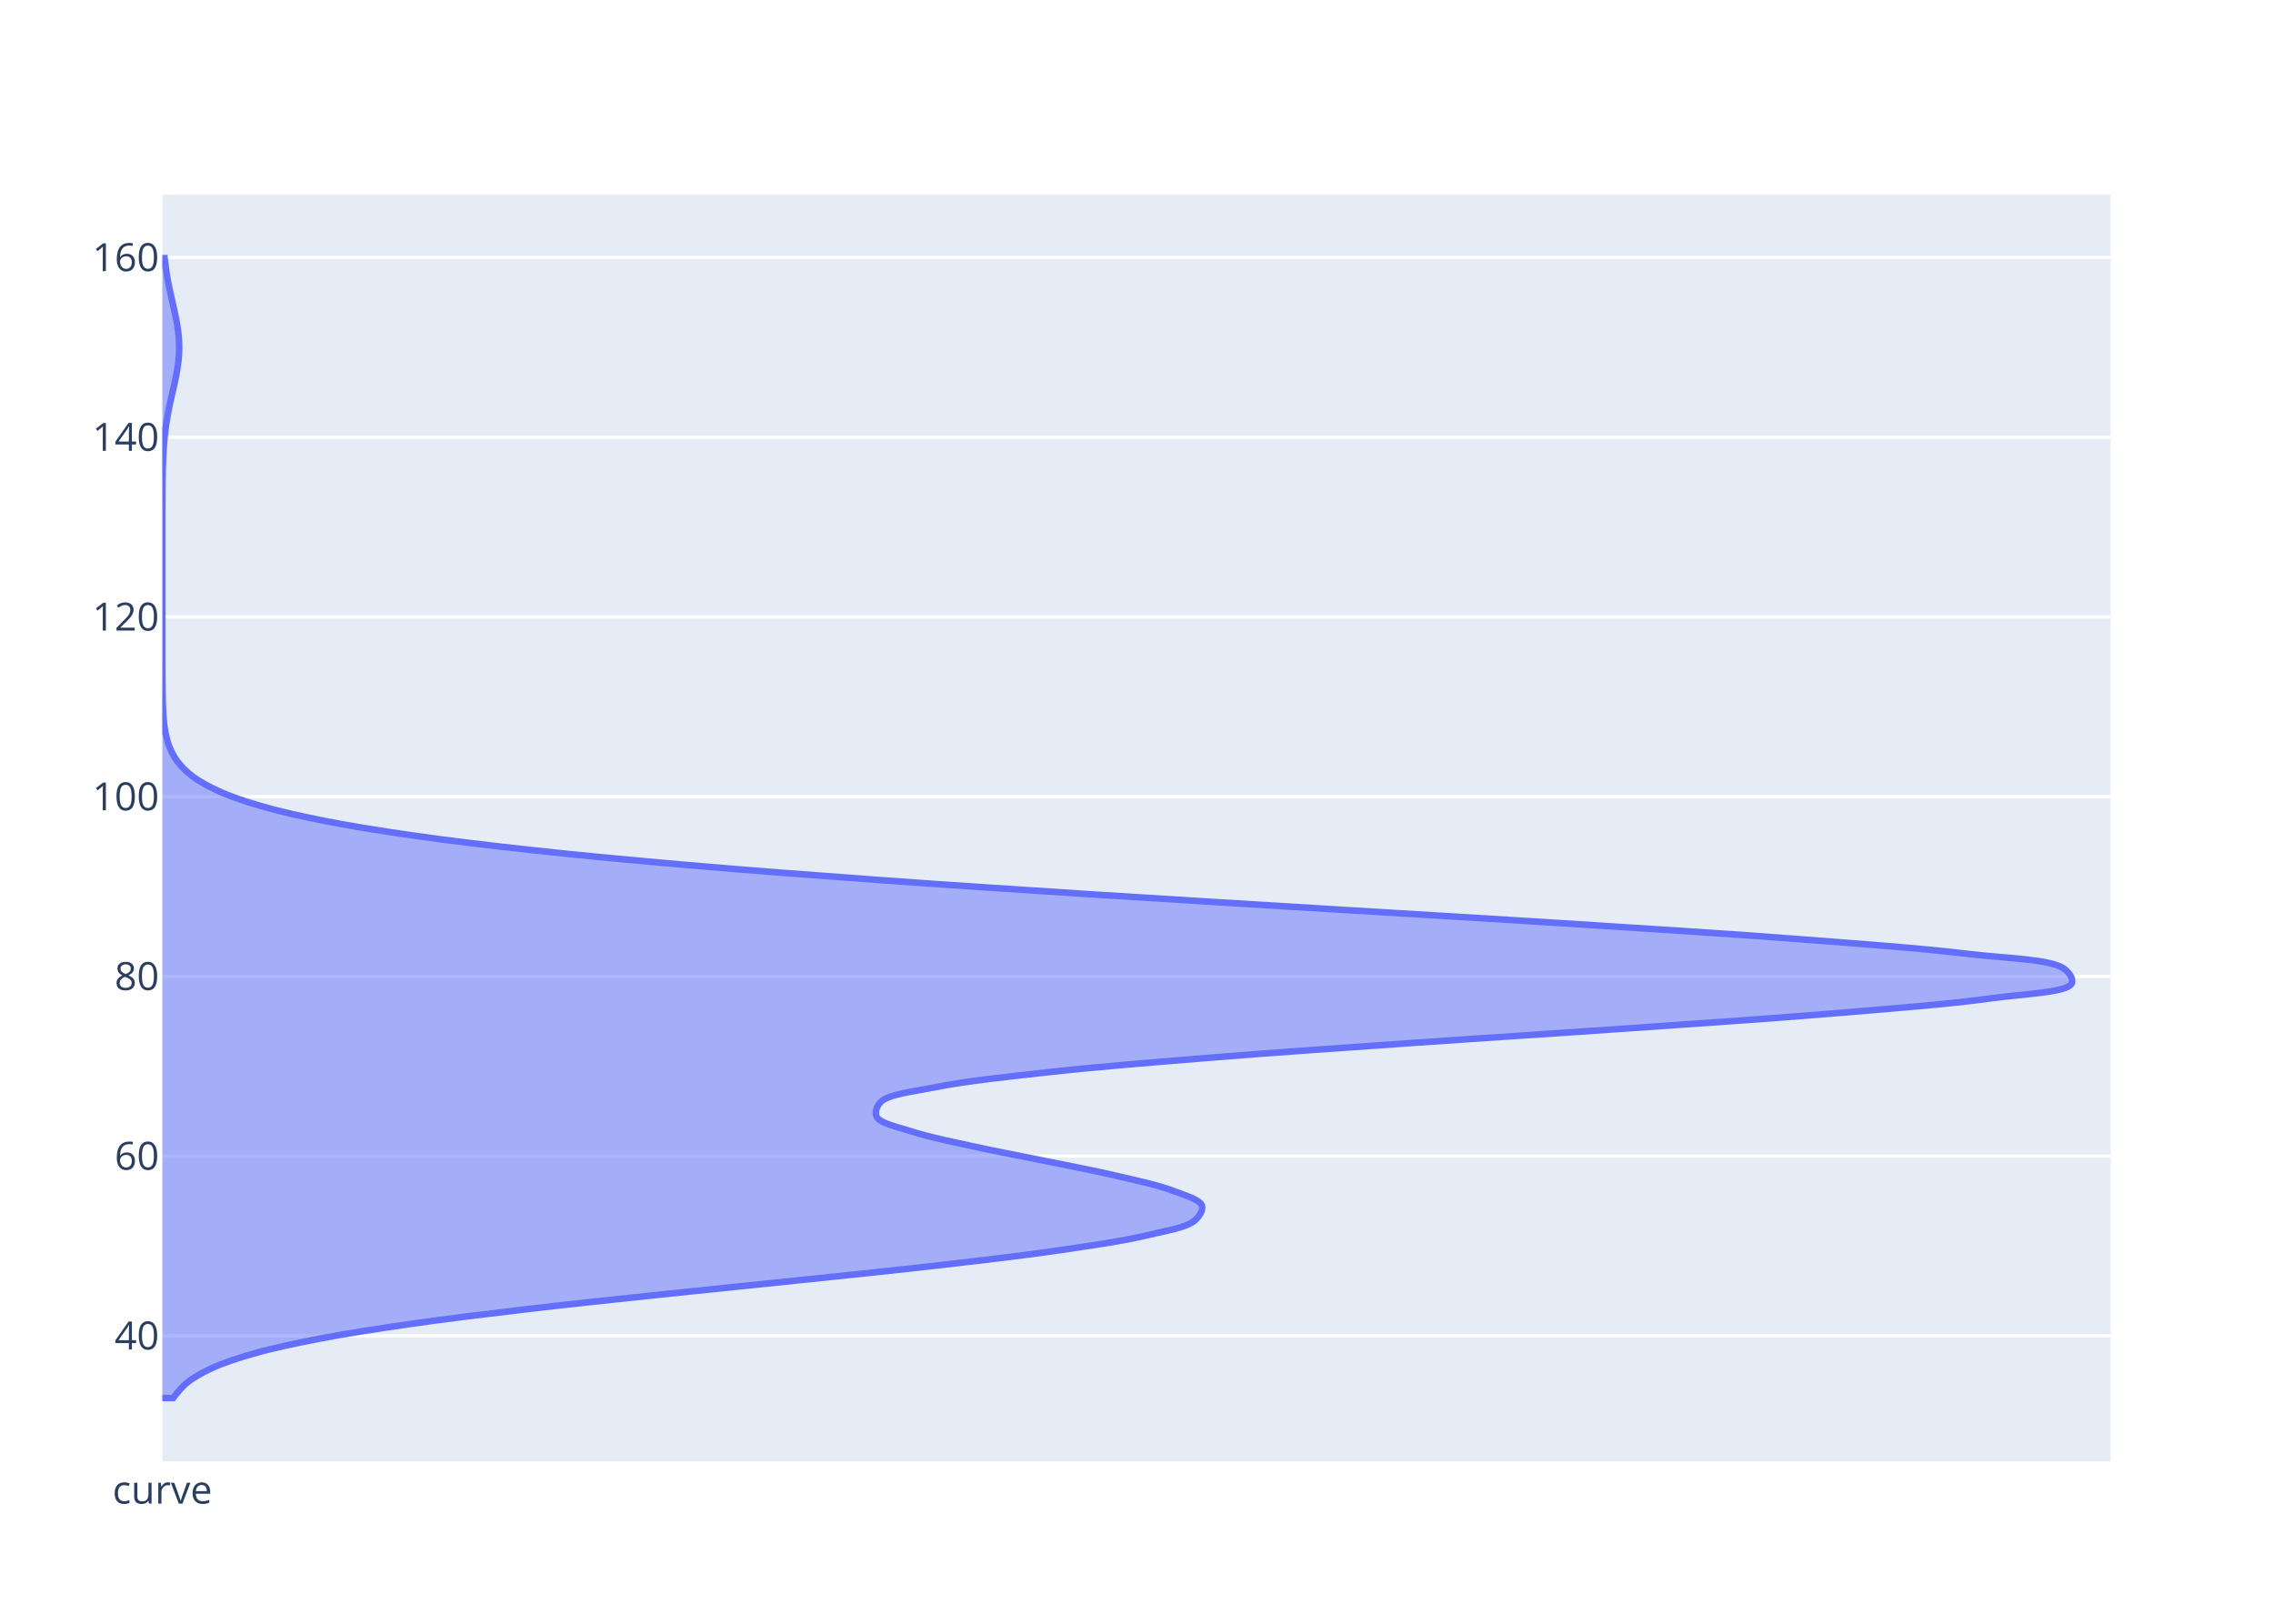
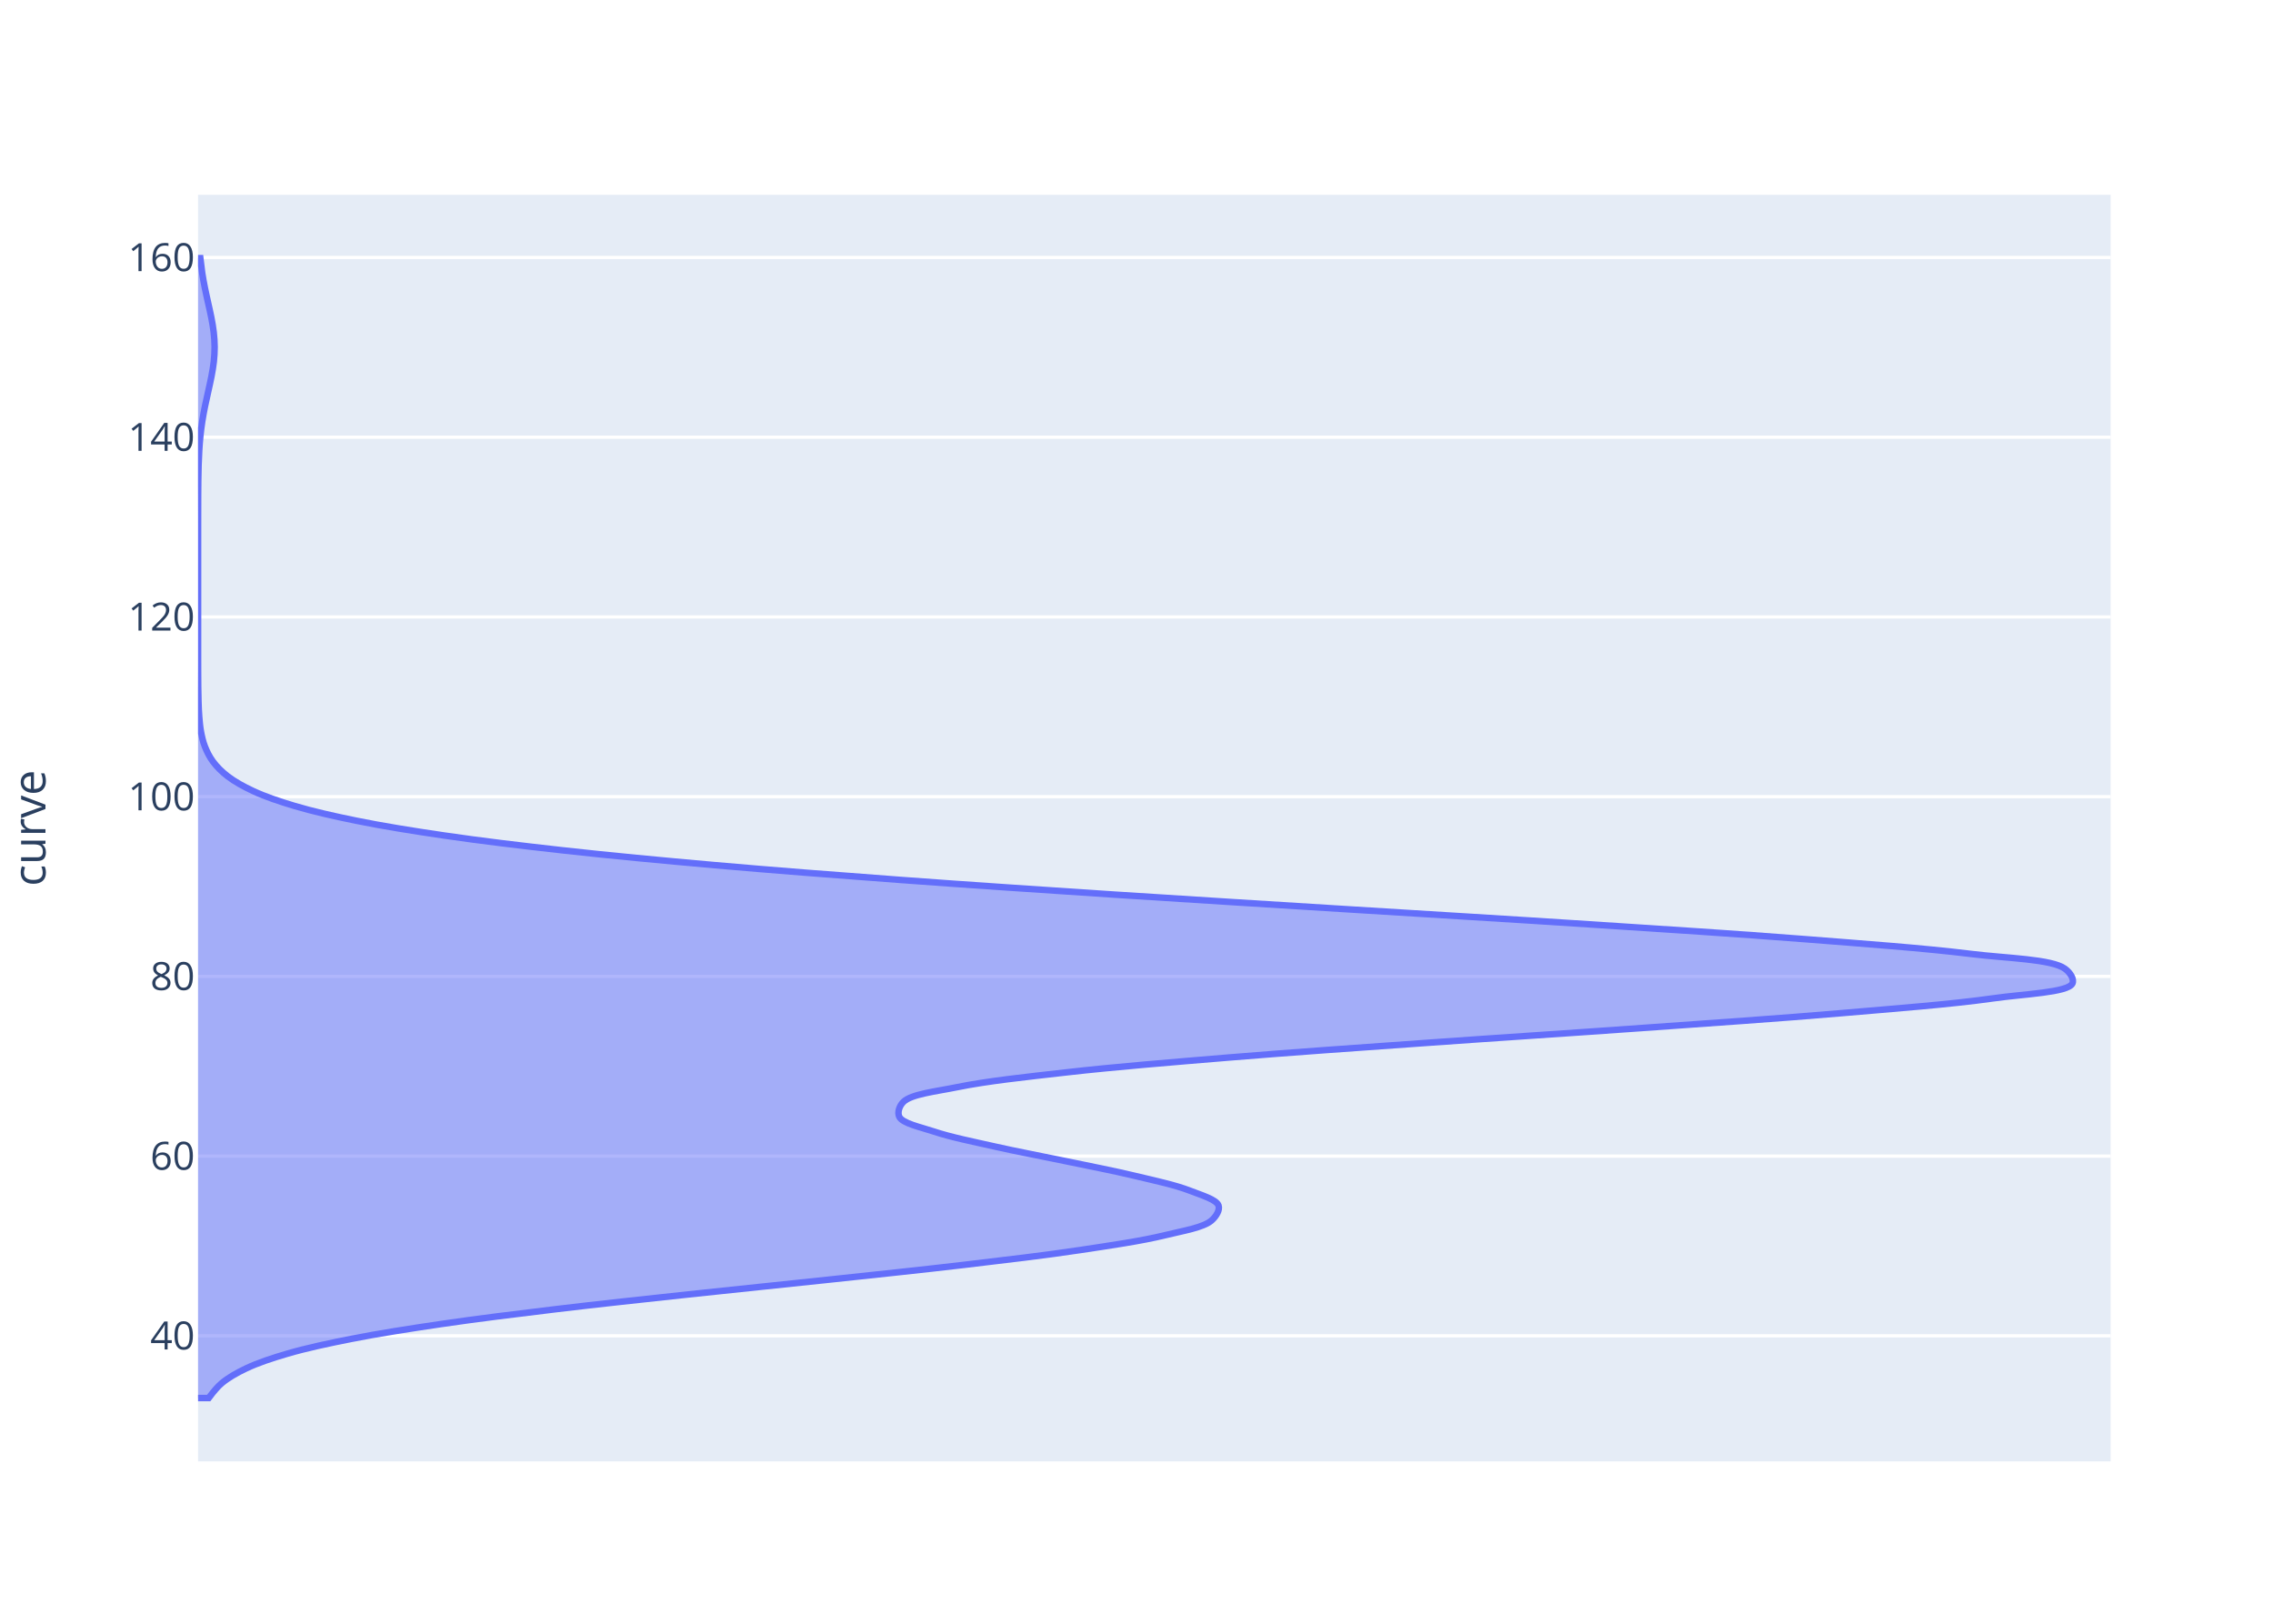
<svg xmlns="http://www.w3.org/2000/svg" class="main-svg" width="700" height="500" viewBox="0 0 700 500">
  <rect x="0" y="0" width="700" height="500" style="fill: rgb(255, 255, 255); fill-opacity: 1;" />
  <defs id="id-1">
    <g class="clips">
      <clipPath id="id-2" class="plotclip">
-         <rect width="600" height="390" />
+         <rect width="589" height="390" />
      </clipPath>
      <clipPath class="axesclip" id="id-3">
-         <rect x="50" y="0" width="600" height="500" />
+         <rect x="61" y="0" width="589" height="500" />
      </clipPath>
      <clipPath class="axesclip" id="id-4">
        <rect x="0" y="60" width="700" height="390" />
      </clipPath>
      <clipPath class="axesclip" id="id-5">
-         <rect x="50" y="60" width="600" height="390" />
+         <rect x="61" y="60" width="589" height="390" />
      </clipPath>
    </g>
    <g class="gradients" />
  </defs>
  <g class="bglayer">
-     <rect class="bg" x="50" y="60" width="600" height="390" style="fill: rgb(229, 236, 246); fill-opacity: 1; stroke-width: 0;" />
+     <rect class="bg" x="61" y="60" width="589" height="390" style="fill: rgb(229, 236, 246); fill-opacity: 1; stroke-width: 0;" />
  </g>
  <g class="layer-below">
    <g class="imagelayer" />
    <g class="shapelayer" />
  </g>
  <g class="cartesianlayer">
    <g class="subplot xy">
      <g class="layer-subplot">
        <g class="shapelayer" />
        <g class="imagelayer" />
      </g>
      <g class="gridlayer">
        <g class="x" />
        <g class="y">
-           <path class="ygrid crisp" transform="translate(0,411.34)" d="M50,0h600" style="stroke: rgb(255, 255, 255); stroke-opacity: 1; stroke-width: 1px;" />
-           <path class="ygrid crisp" transform="translate(0,356)" d="M50,0h600" style="stroke: rgb(255, 255, 255); stroke-opacity: 1; stroke-width: 1px;" />
-           <path class="ygrid crisp" transform="translate(0,300.66)" d="M50,0h600" style="stroke: rgb(255, 255, 255); stroke-opacity: 1; stroke-width: 1px;" />
-           <path class="ygrid crisp" transform="translate(0,245.32)" d="M50,0h600" style="stroke: rgb(255, 255, 255); stroke-opacity: 1; stroke-width: 1px;" />
-           <path class="ygrid crisp" transform="translate(0,189.97)" d="M50,0h600" style="stroke: rgb(255, 255, 255); stroke-opacity: 1; stroke-width: 1px;" />
-           <path class="ygrid crisp" transform="translate(0,134.63)" d="M50,0h600" style="stroke: rgb(255, 255, 255); stroke-opacity: 1; stroke-width: 1px;" />
-           <path class="ygrid crisp" transform="translate(0,79.29)" d="M50,0h600" style="stroke: rgb(255, 255, 255); stroke-opacity: 1; stroke-width: 1px;" />
+           <path class="ygrid crisp" transform="translate(0,411.34)" d="M61,0h589" style="stroke: rgb(255, 255, 255); stroke-opacity: 1; stroke-width: 1px;" />
+           <path class="ygrid crisp" transform="translate(0,356)" d="M61,0h589" style="stroke: rgb(255, 255, 255); stroke-opacity: 1; stroke-width: 1px;" />
+           <path class="ygrid crisp" transform="translate(0,300.66)" d="M61,0h589" style="stroke: rgb(255, 255, 255); stroke-opacity: 1; stroke-width: 1px;" />
+           <path class="ygrid crisp" transform="translate(0,245.32)" d="M61,0h589" style="stroke: rgb(255, 255, 255); stroke-opacity: 1; stroke-width: 1px;" />
+           <path class="ygrid crisp" transform="translate(0,189.97)" d="M61,0h589" style="stroke: rgb(255, 255, 255); stroke-opacity: 1; stroke-width: 1px;" />
+           <path class="ygrid crisp" transform="translate(0,134.63)" d="M61,0h589" style="stroke: rgb(255, 255, 255); stroke-opacity: 1; stroke-width: 1px;" />
+           <path class="ygrid crisp" transform="translate(0,79.29)" d="M61,0h589" style="stroke: rgb(255, 255, 255); stroke-opacity: 1; stroke-width: 1px;" />
        </g>
      </g>
      <g class="zerolinelayer" />
      <path class="xlines-below" />
      <path class="ylines-below" />
      <g class="overlines-below" />
      <g class="xaxislayer-below" />
      <g class="yaxislayer-below" />
      <g class="overaxes-below" />
-       <g class="plot" transform="translate(50,60)" clip-path="url('#id-2')">
+       <g class="plot" transform="translate(61,60)" clip-path="url('#id-2')">
        <g class="violinlayer mlayer">
          <g class="trace violins" style="opacity: 1;">
-             <path class="violin" d="M0,370.5L3.33,370.5Q5.71,367.34 7.41,365.94C9.46,364.25 12.09,362.77 15.06,361.38C18.75,359.65 23.23,358.21 28.08,356.82C34,355.12 40.87,353.68 48.14,352.27C56.7,350.61 66.3,349.15 76.26,347.71C87.48,346.09 99.72,344.62 112.13,343.15C125.5,341.57 139.73,340.09 153.84,338.59C168.36,337.05 183.45,335.57 198.03,334.03C212.32,332.52 226.87,331.05 240.46,329.47C253.04,328.01 265.63,326.57 276.78,324.92C286.35,323.5 295.87,322.16 303.36,320.36C309.01,319 315.39,318.04 317.97,315.8C319.45,314.52 320.59,312.58 320.14,311.24C319.5,309.36 314.78,308.04 311.24,306.68C306.53,304.87 300.15,303.56 294.06,302.12C287.23,300.5 279.55,299.07 272.21,297.56C264.78,296.03 256.89,294.6 249.75,293.01C243.18,291.55 236.27,290.21 230.9,288.45C226.7,287.08 220.98,285.95 219.98,283.89C219.35,282.59 219.96,280.6 221.24,279.33C223.7,276.89 231.48,276.11 238.15,274.77C247.53,272.89 259.89,271.61 272.45,270.21C287.69,268.51 305.34,267.11 323.15,265.66C342.95,264.05 364.62,262.59 385.91,261.1C407.96,259.55 431.23,258.09 453.24,256.54C474.42,255.05 496.21,253.62 515.58,251.98C532.52,250.55 549.89,249.27 563.16,247.42C572.81,246.07 586.62,245.66 588,242.86C588.62,241.6 587.42,239.57 585.68,238.31C581.49,235.27 567.48,235.11 556.24,233.75C541.34,231.95 522.56,230.62 504.03,229.19C482.96,227.56 459.52,226.11 436.43,224.63C412.19,223.07 386.68,221.59 361.88,220.07C337.19,218.55 312.07,217.06 287.98,215.51C264.92,214.02 242.01,212.53 220.3,210.95C200.14,209.48 180.46,208 162.02,206.4C145.33,204.95 129.26,203.47 114.37,201.84C101.21,200.4 88.67,198.93 77.22,197.28C67.32,195.86 58,194.39 49.63,192.72C42.56,191.31 35.98,189.85 30.21,188.16C25.43,186.76 21.04,185.3 17.32,183.6C14.26,182.2 11.52,180.73 9.3,179.05C7.43,177.64 5.87,176.11 4.65,174.49C3.56,173.05 2.79,171.49 2.16,169.93C1.56,168.44 1.22,166.9 0.92,165.37C0.62,163.86 0.49,162.33 0.36,160.81C0.23,159.29 0.18,157.77 0.13,156.25C0.08,154.73 0.06,153.21 0.04,151.69C0.02,150.17 0.02,148.66 0.01,147.14C0,145.62 0,144.1 0,142.58C0,141.06 0,139.54 0,138.02C0,136.5 0,134.98 0,133.46C0,131.94 0,130.42 0,128.9C0,127.38 0,125.86 0,124.34C0,122.82 0,121.31 0,119.79C0,118.27 0,116.75 0,115.23C0,113.71 0,112.19 0,110.67C0,109.15 0,107.63 0,106.11C0,104.59 0,103.07 0,101.55C0,100.03 0.01,98.51 0.01,96.99C0.01,95.47 0.01,93.96 0.02,92.44C0.03,90.92 0.04,89.4 0.06,87.88C0.08,86.36 0.11,84.84 0.16,83.32C0.21,81.8 0.27,80.28 0.36,78.76C0.46,77.24 0.57,75.72 0.73,74.2C0.89,72.68 1.09,71.16 1.33,69.64C1.57,68.12 1.86,66.6 2.17,65.08C2.48,63.56 2.85,62.05 3.19,60.53C3.53,59.01 3.9,57.49 4.19,55.97C4.48,54.45 4.76,52.93 4.93,51.41C5.1,49.89 5.19,48.37 5.19,46.85C5.19,45.33 5.07,43.81 4.9,42.29C4.72,40.77 4.43,39.25 4.14,37.73C3.85,36.21 3.47,34.7 3.14,33.18C2.8,31.66 2.44,30.14 2.13,28.62C1.82,27.1 1.53,25.58 1.29,24.06Q1.05,22.54 0.7,19.5L0,19.5" style="vector-effect: non-scaling-stroke; stroke-width: 2px; stroke: rgb(99, 110, 250); stroke-opacity: 1; fill: rgb(99, 110, 250); fill-opacity: 0.5;" />
+             <path class="violin" d="M0,370.5L3.27,370.5Q5.6,367.34 7.27,365.94C9.28,364.25 11.87,362.77 14.79,361.38C18.41,359.66 22.8,358.21 27.56,356.82C33.37,355.12 40.12,353.68 47.26,352.27C55.66,350.61 65.09,349.15 74.87,347.71C85.88,346.09 97.89,344.62 110.08,343.15C123.21,341.57 137.17,340.09 151.02,338.59C165.27,337.05 180.09,335.57 194.4,334.03C208.43,332.52 222.71,331.05 236.05,329.47C248.4,328.01 260.77,326.57 271.71,324.92C281.1,323.5 290.45,322.16 297.8,320.36C303.34,319 309.61,318.02 312.14,315.8C313.6,314.51 314.72,312.58 314.27,311.24C313.64,309.37 309.01,308.04 305.54,306.68C300.91,304.87 294.64,303.56 288.66,302.12C281.96,300.5 274.42,299.07 267.22,297.56C259.92,296.03 252.18,294.6 245.17,293.01C238.72,291.55 231.93,290.21 226.66,288.45C222.54,287.08 216.94,285.94 215.95,283.89C215.32,282.58 215.92,280.6 217.19,279.33C219.61,276.9 227.23,276.11 233.78,274.77C242.99,272.89 255.12,271.61 267.46,270.21C282.42,268.51 299.75,267.11 317.23,265.66C336.67,264.05 357.94,262.59 378.84,261.1C400.48,259.55 423.33,258.09 444.93,256.54C465.72,255.05 487.11,253.62 506.13,251.98C522.76,250.55 539.81,249.27 552.84,247.42C562.31,246.07 575.84,245.64 577.22,242.86C577.84,241.6 576.66,239.57 574.94,238.31C570.82,235.3 557.07,235.11 546.04,233.75C531.41,231.95 512.98,230.62 494.79,229.19C474.1,227.56 451.09,226.11 428.43,224.63C404.63,223.07 379.58,221.59 355.24,220.07C331.01,218.55 306.35,217.06 282.7,215.51C260.06,214.02 237.57,212.53 216.26,210.95C196.47,209.48 177.15,208 159.05,206.4C142.67,204.95 126.88,203.47 112.27,201.84C99.35,200.4 87.04,198.93 75.8,197.28C66.09,195.86 56.93,194.39 48.72,192.72C41.78,191.31 35.32,189.85 29.66,188.16C24.97,186.76 20.66,185.3 17,183.6C14,182.2 11.31,180.72 9.13,179.05C7.29,177.64 5.77,176.1 4.57,174.49C3.5,173.04 2.74,171.49 2.12,169.93C1.53,168.44 1.19,166.9 0.9,165.37C0.61,163.86 0.49,162.33 0.36,160.81C0.23,159.29 0.18,157.77 0.13,156.25C0.08,154.73 0.06,153.21 0.04,151.69C0.02,150.17 0.02,148.66 0.01,147.14C0,145.62 0,144.1 0,142.58C0,141.06 0,139.54 0,138.02C0,136.5 0,134.98 0,133.46C0,131.94 0,130.42 0,128.9C0,127.38 0,125.86 0,124.34C0,122.82 0,121.31 0,119.79C0,118.27 0,116.75 0,115.23C0,113.71 0,112.19 0,110.67C0,109.15 0,107.63 0,106.11C0,104.59 0,103.07 0,101.55C0,100.03 0.01,98.51 0.01,96.99C0.01,95.47 0.01,93.96 0.02,92.44C0.03,90.92 0.04,89.4 0.06,87.88C0.08,86.36 0.1,84.84 0.15,83.32C0.2,81.8 0.26,80.28 0.35,78.76C0.44,77.24 0.55,75.72 0.71,74.2C0.87,72.68 1.06,71.16 1.3,69.64C1.54,68.12 1.83,66.6 2.13,65.08C2.44,63.56 2.8,62.05 3.13,60.53C3.46,59.01 3.82,57.49 4.11,55.97C4.39,54.45 4.67,52.93 4.84,51.41C5,49.89 5.1,48.37 5.1,46.85C5.1,45.33 4.98,43.81 4.81,42.29C4.64,40.77 4.36,39.25 4.07,37.73C3.78,36.21 3.41,34.7 3.08,33.18C2.75,31.66 2.39,30.14 2.09,28.62C1.79,27.1 1.5,25.58 1.27,24.06Q1.04,22.54 0.69,19.5L0,19.5" style="vector-effect: non-scaling-stroke; stroke-width: 2px; stroke: rgb(99, 110, 250); stroke-opacity: 1; fill: rgb(99, 110, 250); fill-opacity: 0.5;" />
          </g>
        </g>
      </g>
      <g class="overplot" />
      <path class="xlines-above crisp" d="M0,0" style="fill: none;" />
      <path class="ylines-above crisp" d="M0,0" style="fill: none;" />
      <g class="overlines-above" />
      <g class="xaxislayer-above">
        <g class="xtick">
-           <text text-anchor="middle" x="0" y="463" transform="translate(50,0)" style="font-family: 'Open Sans', verdana, arial, sans-serif; font-size: 12px; fill: rgb(42, 63, 95); fill-opacity: 1; white-space: pre;">
- curve</text>
+           <text text-anchor="middle" x="0" y="463" transform="translate(61,0)" style="font-family: 'Open Sans', verdana, arial, sans-serif; font-size: 12px; fill: rgb(42, 63, 95); fill-opacity: 1; white-space: pre;">
+ </text>
        </g>
      </g>
      <g class="yaxislayer-above">
        <g class="ytick">
-           <text text-anchor="end" x="49" y="4.2" transform="translate(0,411.34)" style="font-family: 'Open Sans', verdana, arial, sans-serif; font-size: 12px; fill: rgb(42, 63, 95); fill-opacity: 1; white-space: pre;">
+           <text text-anchor="end" x="60" y="4.2" transform="translate(0,411.34)" style="font-family: 'Open Sans', verdana, arial, sans-serif; font-size: 12px; fill: rgb(42, 63, 95); fill-opacity: 1; white-space: pre;">
40</text>
        </g>
        <g class="ytick">
-           <text text-anchor="end" x="49" y="4.2" transform="translate(0,356)" style="font-family: 'Open Sans', verdana, arial, sans-serif; font-size: 12px; fill: rgb(42, 63, 95); fill-opacity: 1; white-space: pre;">
+           <text text-anchor="end" x="60" y="4.2" transform="translate(0,356)" style="font-family: 'Open Sans', verdana, arial, sans-serif; font-size: 12px; fill: rgb(42, 63, 95); fill-opacity: 1; white-space: pre;">
60</text>
        </g>
        <g class="ytick">
-           <text text-anchor="end" x="49" y="4.2" transform="translate(0,300.66)" style="font-family: 'Open Sans', verdana, arial, sans-serif; font-size: 12px; fill: rgb(42, 63, 95); fill-opacity: 1; white-space: pre;">
+           <text text-anchor="end" x="60" y="4.2" transform="translate(0,300.66)" style="font-family: 'Open Sans', verdana, arial, sans-serif; font-size: 12px; fill: rgb(42, 63, 95); fill-opacity: 1; white-space: pre;">
80</text>
        </g>
        <g class="ytick">
-           <text text-anchor="end" x="49" y="4.2" transform="translate(0,245.32)" style="font-family: 'Open Sans', verdana, arial, sans-serif; font-size: 12px; fill: rgb(42, 63, 95); fill-opacity: 1; white-space: pre;">
+           <text text-anchor="end" x="60" y="4.2" transform="translate(0,245.32)" style="font-family: 'Open Sans', verdana, arial, sans-serif; font-size: 12px; fill: rgb(42, 63, 95); fill-opacity: 1; white-space: pre;">
100</text>
        </g>
        <g class="ytick">
-           <text text-anchor="end" x="49" y="4.2" transform="translate(0,189.97)" style="font-family: 'Open Sans', verdana, arial, sans-serif; font-size: 12px; fill: rgb(42, 63, 95); fill-opacity: 1; white-space: pre;">
+           <text text-anchor="end" x="60" y="4.2" transform="translate(0,189.97)" style="font-family: 'Open Sans', verdana, arial, sans-serif; font-size: 12px; fill: rgb(42, 63, 95); fill-opacity: 1; white-space: pre;">
120</text>
        </g>
        <g class="ytick">
-           <text text-anchor="end" x="49" y="4.2" transform="translate(0,134.63)" style="font-family: 'Open Sans', verdana, arial, sans-serif; font-size: 12px; fill: rgb(42, 63, 95); fill-opacity: 1; white-space: pre;">
+           <text text-anchor="end" x="60" y="4.2" transform="translate(0,134.63)" style="font-family: 'Open Sans', verdana, arial, sans-serif; font-size: 12px; fill: rgb(42, 63, 95); fill-opacity: 1; white-space: pre;">
140</text>
        </g>
        <g class="ytick">
-           <text text-anchor="end" x="49" y="4.2" transform="translate(0,79.29)" style="font-family: 'Open Sans', verdana, arial, sans-serif; font-size: 12px; fill: rgb(42, 63, 95); fill-opacity: 1; white-space: pre;">
+           <text text-anchor="end" x="60" y="4.2" transform="translate(0,79.29)" style="font-family: 'Open Sans', verdana, arial, sans-serif; font-size: 12px; fill: rgb(42, 63, 95); fill-opacity: 1; white-space: pre;">
160</text>
        </g>
      </g>
      <g class="overaxes-above" />
    </g>
  </g>
  <g class="polarlayer" />
  <g class="ternarylayer" />
  <g class="geolayer" />
  <g class="funnelarealayer" />
  <g class="pielayer" />
  <g class="treemaplayer" />
  <g class="sunburstlayer" />
  <g class="glimages" />
  <defs id="id-6">
    <g class="clips" />
  </defs>
  <g class="layer-above">
    <g class="imagelayer" />
    <g class="shapelayer" />
  </g>
  <g class="infolayer">
    <g class="g-gtitle" />
    <g class="g-xtitle" />
-     <g class="g-ytitle" />
+     <g class="g-ytitle" transform="translate(1.69043,0)">
+       <text class="ytitle" transform="rotate(-90,12.30938,255)" x="12.309" y="255" text-anchor="middle" style="font-family: 'Open Sans', verdana, arial, sans-serif; font-size: 14px; fill: rgb(42, 63, 95); opacity: 1; font-weight: normal; white-space: pre;">
+ curve</text>
+     </g>
  </g>
</svg>
